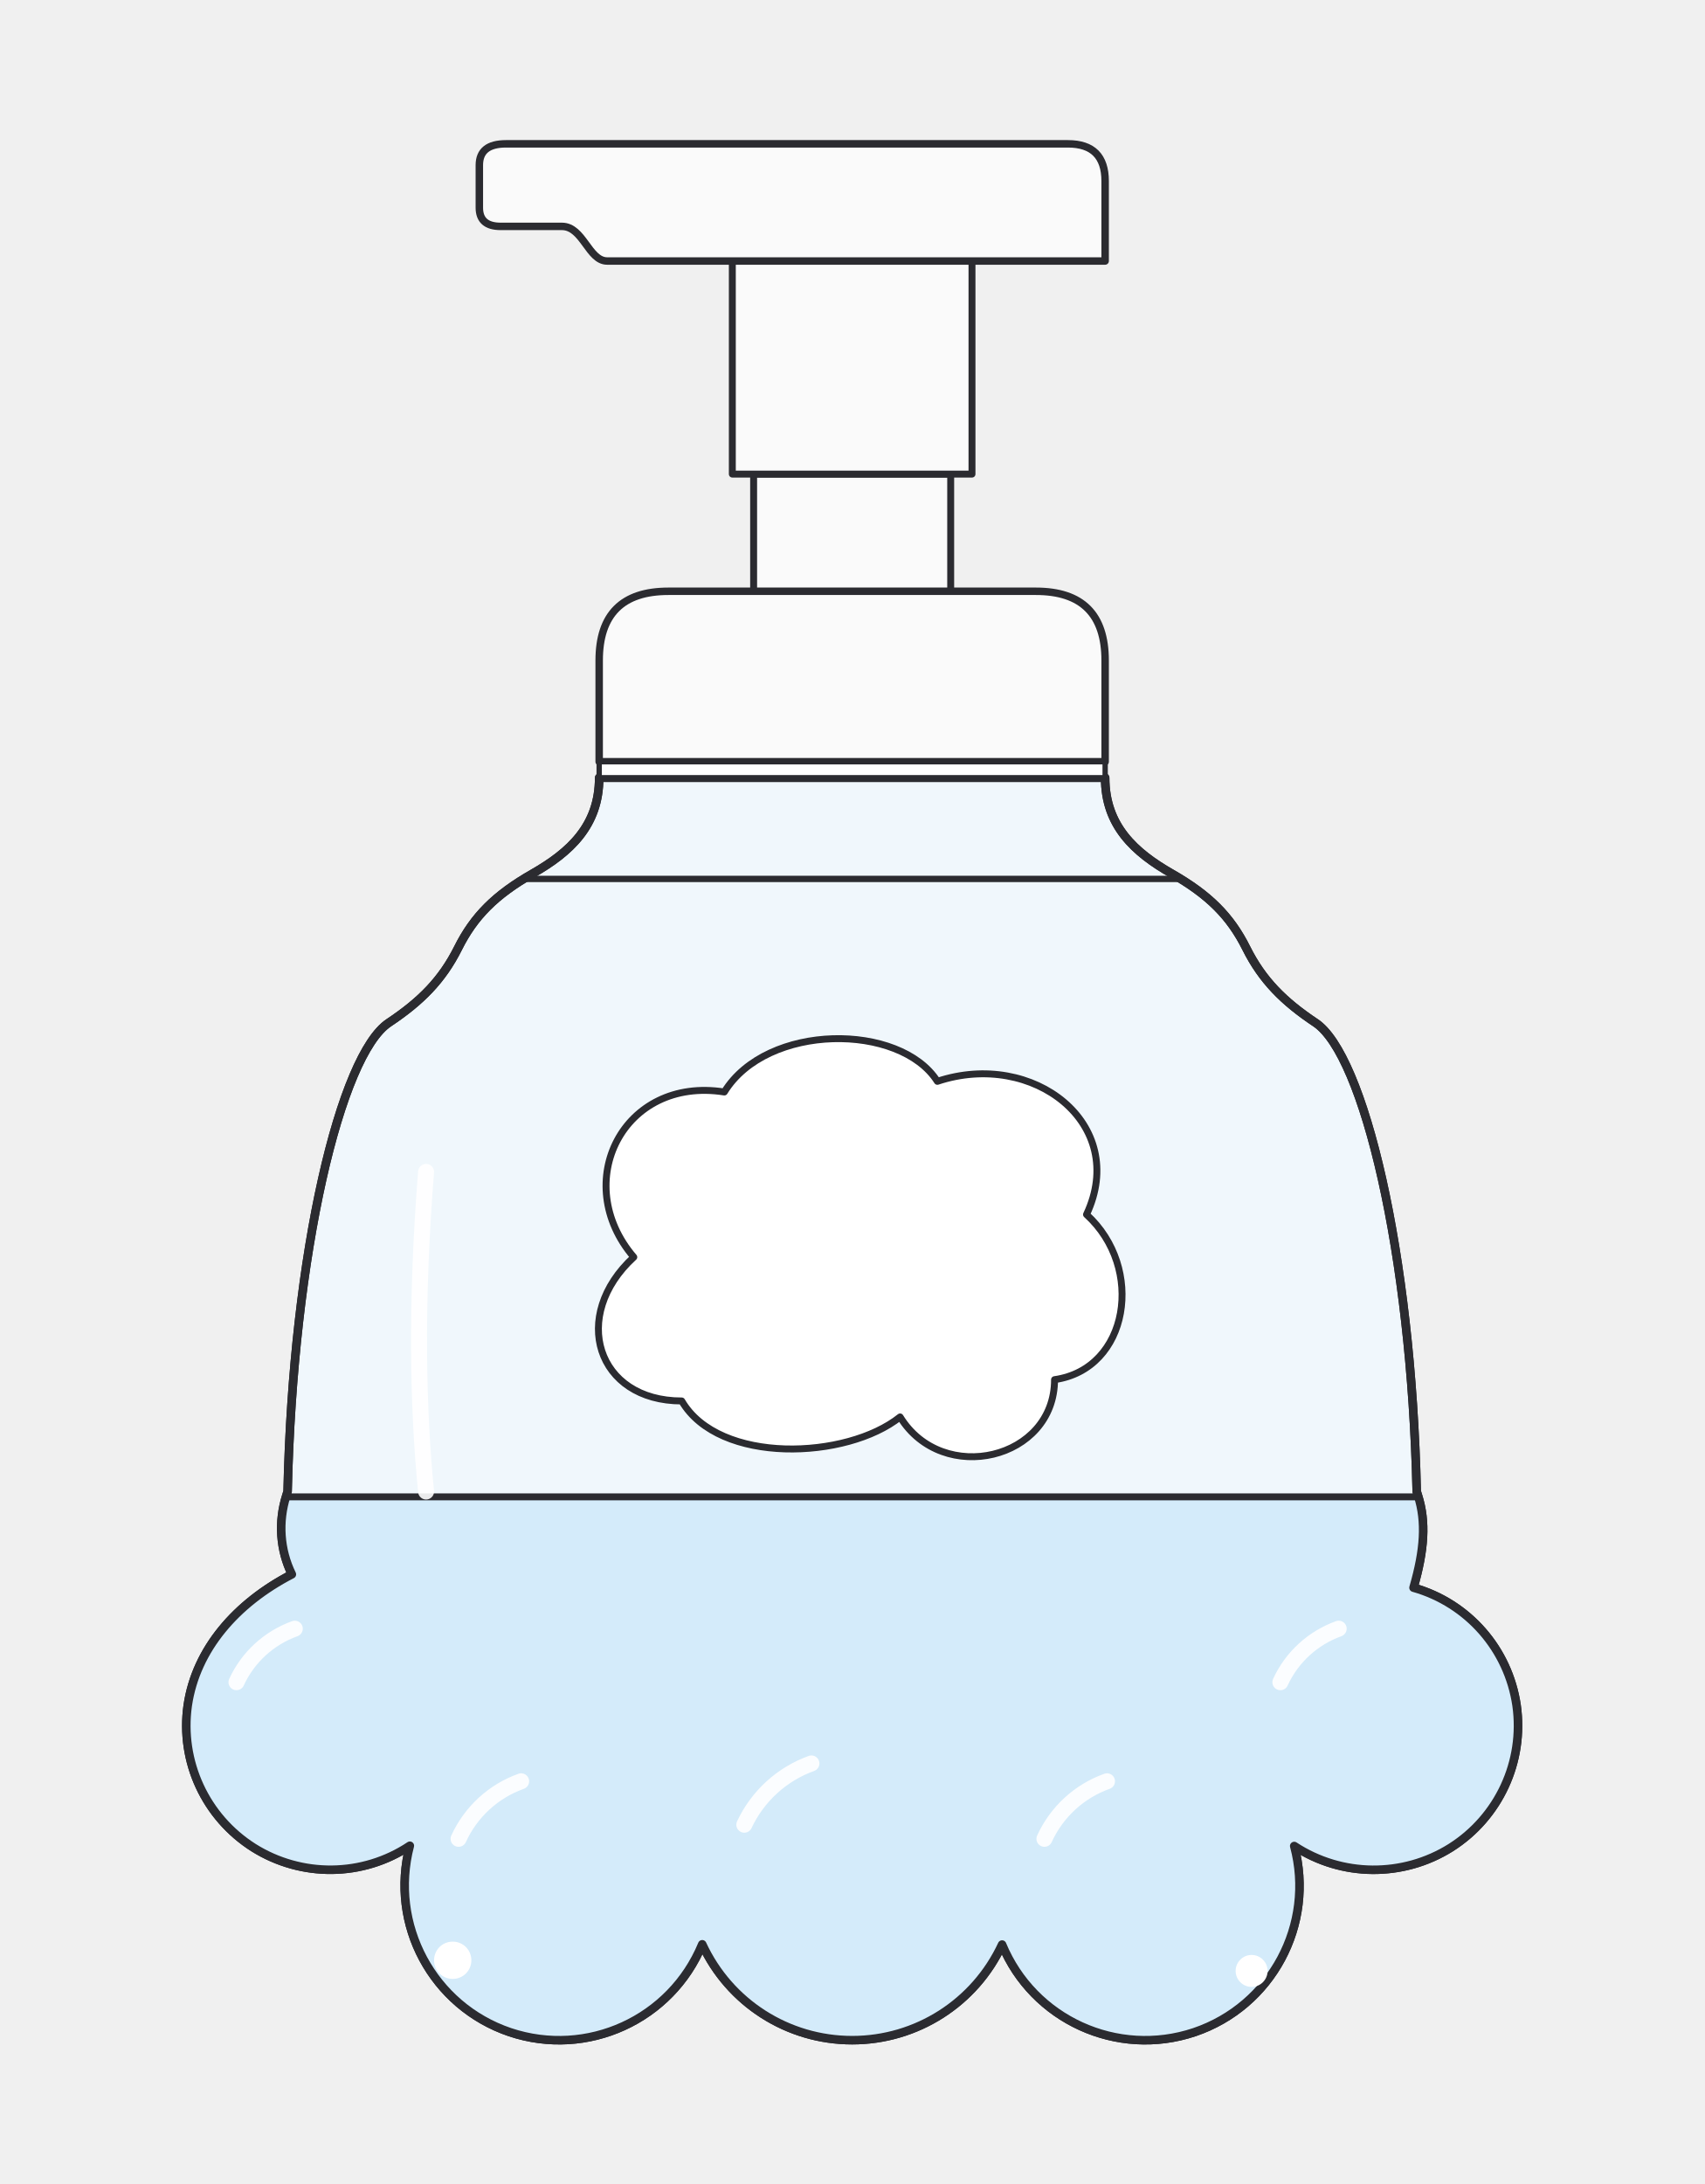
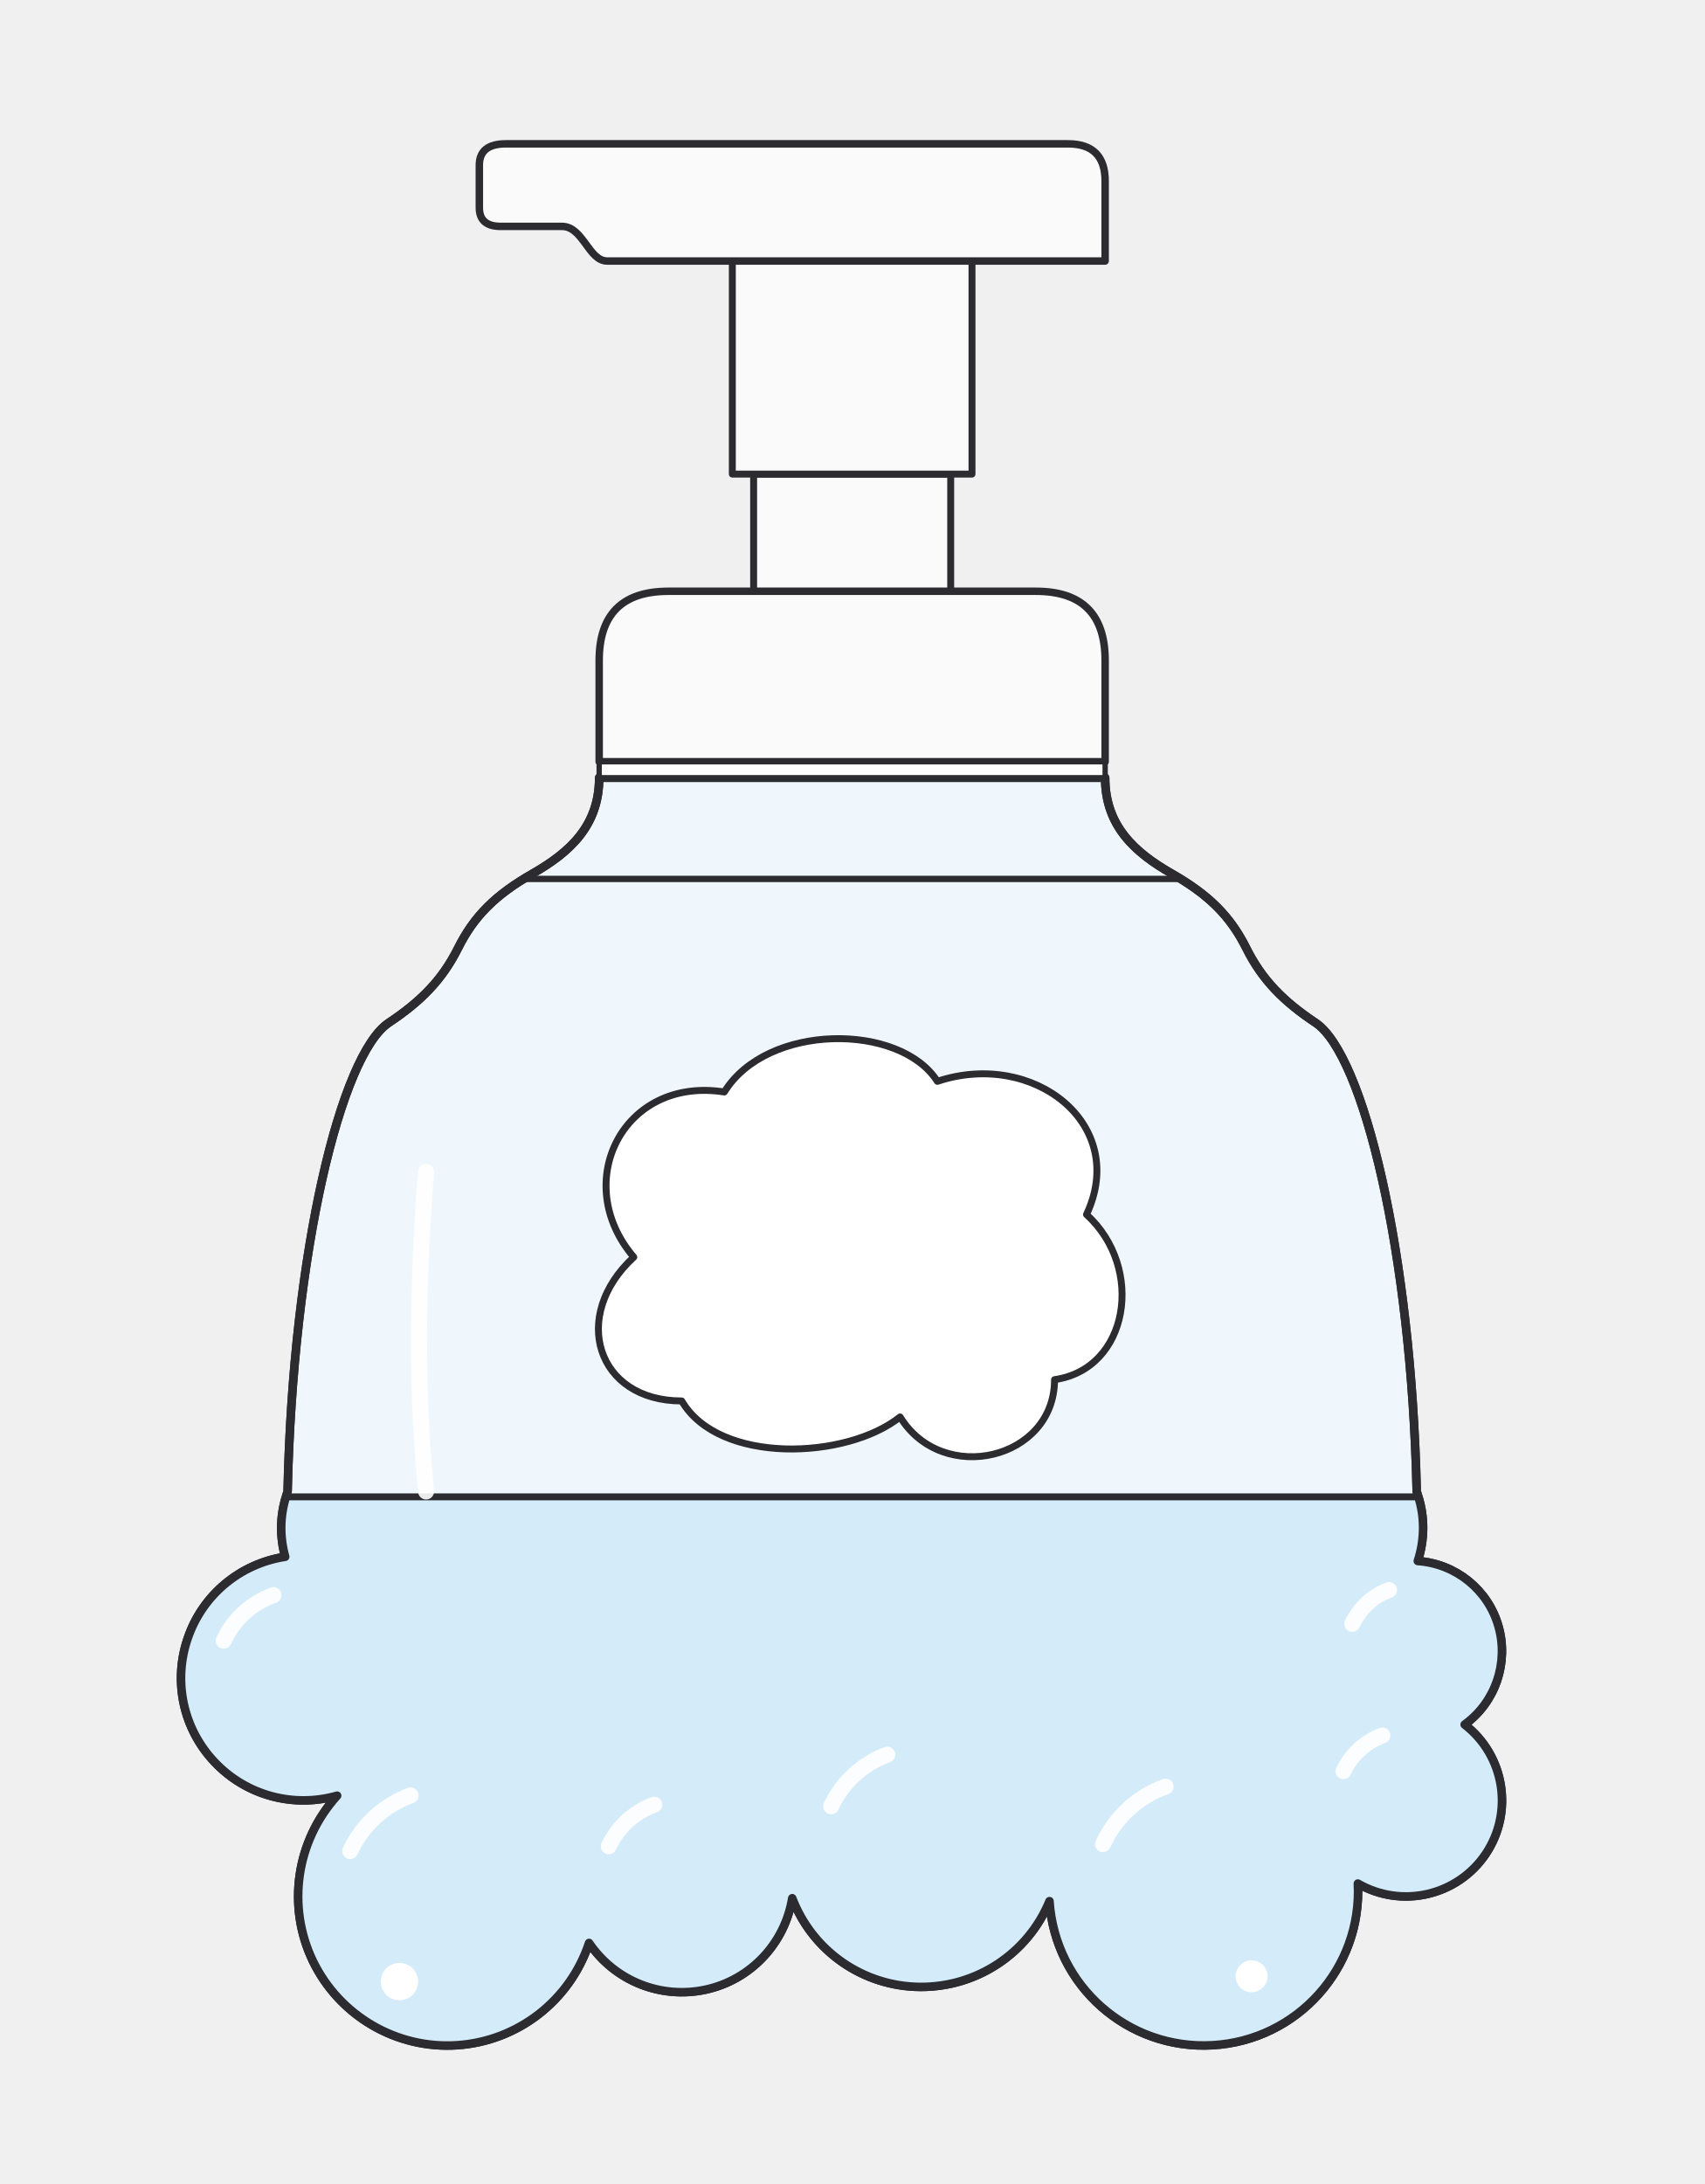
<svg xmlns="http://www.w3.org/2000/svg" width="640" height="820" viewBox="0 0 640 820">
  <defs>
    <clipPath id="clip-body">
-       <path d="M225 292 C225 310 214 320 200 328 C186 336 178 344 172 356 C166 368 158 376 146 384 C128 396 110 470 108 560 L107.5 561.6 C104.4 571.4 105.1 581.9 109.6 591.1 C88.7 601.9 73.6 619.2 70.5 640.3 C67.5 661.4 77.2 682.3 95.2 693.7 C113.2 705.0 136.2 704.8 153.9 693.0 C146.1 722.6 162.5 753.2 191.5 763.0 C220.5 772.7 252.0 758.3 263.7 730.0 C273.9 752.0 295.8 766.0 320.0 766.0 C344.2 766.0 366.1 752.0 376.3 730.1 C388.0 758.3 419.5 772.7 448.5 763.0 C477.5 753.2 493.9 722.6 486.0 693.1 C503.8 704.8 526.8 705.0 544.8 693.7 C562.8 682.3 572.5 661.4 569.5 640.3 C566.4 619.2 551.3 601.9 530.8 596.1 C534.9 581.9 535.6 571.4 532.5 561.6 L532 560 C530 470 512 396 494 384 C482 376 474 368 468 356 C462 344 454 336 440 328 C426 320 415 310 415 292 Z" />
+       <path d="M225 292 C225 310 214 320 200 328 C186 336 178 344 172 356 C166 368 158 376 146 384 C128 396 110 470 108 560 L107.5 561.6 C105.1 569.1 105.0 577.0 107.1 584.5 C90.1 587.1 76.0 598.9 70.5 615.1 C64.9 631.3 68.8 649.2 80.6 661.6 C92.4 674.1 110.1 678.9 126.6 674.2 C111.2 691.2 107.6 715.7 117.5 736.3 C127.5 756.9 148.9 769.4 171.6 767.9 C194.4 766.4 214.0 751.2 221.2 729.5 C230.9 743.8 248.2 750.7 265.1 747.0 C281.9 743.3 294.7 729.7 297.5 712.7 C305.1 732.6 324.1 745.8 345.4 746.0 C366.7 746.2 386.0 733.5 394.1 713.8 C396.2 745.6 423.5 769.7 455.3 767.9 C487.1 766.1 511.5 739.0 509.9 707.2 C526.4 716.7 547.3 711.8 557.9 696.1 C568.5 680.3 565.0 659.1 550.0 647.5 C561.6 639.1 566.6 624.3 562.7 610.6 C558.8 596.9 546.7 587.1 532.4 586.1 C535.0 578.1 535.1 569.6 532.5 561.6 L532 560 C530 470 512 396 494 384 C482 376 474 368 468 356 C462 344 454 336 440 328 C426 320 415 310 415 292 Z" />
    </clipPath>
  </defs>
-   <path id="body" d="M225 292 C225 310 214 320 200 328 C186 336 178 344 172 356 C166 368 158 376 146 384 C128 396 110 470 108 560 L107.5 561.6 C104.4 571.4 105.1 581.9 109.6 591.1 C88.7 601.9 73.6 619.2 70.5 640.3 C67.5 661.4 77.2 682.3 95.2 693.7 C113.2 705.0 136.2 704.8 153.9 693.0 C146.1 722.6 162.5 753.2 191.5 763.0 C220.5 772.7 252.0 758.3 263.7 730.0 C273.9 752.0 295.8 766.0 320.0 766.0 C344.2 766.0 366.1 752.0 376.3 730.1 C388.0 758.3 419.5 772.7 448.5 763.0 C477.5 753.2 493.9 722.6 486.0 693.1 C503.8 704.8 526.8 705.0 544.8 693.7 C562.8 682.3 572.5 661.4 569.5 640.3 C566.4 619.2 551.3 601.9 530.8 596.1 C534.9 581.9 535.6 571.4 532.5 561.6 L532 560 C530 470 512 396 494 384 C482 376 474 368 468 356 C462 344 454 336 440 328 C426 320 415 310 415 292 Z" fill="#f0f7fc" stroke="#2b2b30" stroke-width="3.2" stroke-linejoin="round" stroke-linecap="round" />
+   <path id="body" d="M225 292 C225 310 214 320 200 328 C186 336 178 344 172 356 C166 368 158 376 146 384 C128 396 110 470 108 560 L107.5 561.6 C105.1 569.1 105.0 577.0 107.1 584.5 C90.1 587.1 76.0 598.9 70.5 615.1 C64.9 631.3 68.8 649.2 80.6 661.6 C92.4 674.1 110.1 678.9 126.6 674.2 C111.2 691.2 107.6 715.7 117.5 736.3 C127.5 756.9 148.9 769.4 171.6 767.9 C194.4 766.4 214.0 751.2 221.2 729.5 C230.9 743.8 248.2 750.7 265.1 747.0 C281.9 743.3 294.7 729.7 297.5 712.7 C305.1 732.6 324.1 745.8 345.4 746.0 C366.7 746.2 386.0 733.5 394.1 713.8 C396.2 745.6 423.5 769.7 455.3 767.9 C487.1 766.1 511.5 739.0 509.9 707.2 C526.4 716.7 547.3 711.8 557.9 696.1 C568.5 680.3 565.0 659.1 550.0 647.5 C561.6 639.1 566.6 624.3 562.7 610.6 C558.8 596.9 546.7 587.1 532.4 586.1 C535.0 578.1 535.1 569.6 532.5 561.6 L532 560 C530 470 512 396 494 384 C482 376 474 368 468 356 C462 344 454 336 440 328 C426 320 415 310 415 292 Z" fill="#f0f7fc" stroke="#2b2b30" stroke-width="3.2" stroke-linejoin="round" stroke-linecap="round" />
  <path id="foam_tint" d="M50 562 L590 562 L590 790 L50 790 Z" fill="#d4ebfa" clip-path="url(#clip-body)" />
  <path id="mid_parting_line" d="M50 562 L590 562" fill="none" stroke="#2b2b30" stroke-width="2.6" stroke-linejoin="round" stroke-linecap="round" clip-path="url(#clip-body)" />
  <path id="highlight" d="M160 440 C156 490 157 530 160 560" fill="none" stroke="#ffffff" stroke-width="6" stroke-linecap="round" opacity="0.9" />
  <path id="shoulder_parting_line" d="M90 330 L550 330" fill="none" stroke="#2b2b30" stroke-width="2.4" stroke-linejoin="round" stroke-linecap="round" clip-path="url(#clip-body)" />
  <path id="label" d="M238 472 C214 444 234 404 272 410 C288 384 338 384 352 406 C388 394 424 422 408 456 C430 476 424 514 396 518 C396 548 354 558 338 532 C318 548 270 550 256 526 C224 526 214 494 238 472 Z" fill="#ffffff" stroke="#2b2b30" stroke-width="2.6" stroke-linejoin="round" stroke-linecap="round" />
-   <path id="body_outline" d="M225 292 C225 310 214 320 200 328 C186 336 178 344 172 356 C166 368 158 376 146 384 C128 396 110 470 108 560 L107.5 561.6 C104.4 571.4 105.1 581.9 109.6 591.1 C88.7 601.9 73.6 619.2 70.5 640.3 C67.5 661.4 77.2 682.3 95.2 693.7 C113.2 705.0 136.2 704.8 153.9 693.0 C146.1 722.6 162.5 753.2 191.5 763.0 C220.5 772.7 252.0 758.3 263.7 730.0 C273.9 752.0 295.8 766.0 320.0 766.0 C344.2 766.0 366.1 752.0 376.3 730.1 C388.0 758.3 419.5 772.7 448.5 763.0 C477.5 753.2 493.9 722.6 486.0 693.1 C503.8 704.8 526.8 705.0 544.8 693.7 C562.8 682.3 572.5 661.4 569.5 640.3 C566.4 619.2 551.3 601.9 530.8 596.1 C534.9 581.9 535.6 571.4 532.5 561.6 L532 560 C530 470 512 396 494 384 C482 376 474 368 468 356 C462 344 454 336 440 328 C426 320 415 310 415 292 Z" fill="none" stroke="#2b2b30" stroke-width="3.2" stroke-linejoin="round" stroke-linecap="round" />
-   <path id="foam_highlight" d="M88.8 631.6 C93.1 622.2 101.0 615.0 110.7 611.5 M480.8 631.6 C485.1 622.2 493.0 615.0 502.7 611.5 M172.2 690.4 C176.8 680.3 185.3 672.5 195.7 668.8 M392.2 690.4 C396.8 680.3 405.3 672.5 415.7 668.8 M279.5 685.1 C284.5 674.4 293.6 666.1 304.7 662.1" fill="none" stroke="#ffffff" stroke-width="6" stroke-linecap="round" opacity="0.9" />
-   <path id="foam_bubbles" d="M177 736 C177 739.9 173.9 743 170 743 C166.1 743 163 739.9 163 736 C163 732.1 166.1 729 170 729 C173.9 729 177 732.1 177 736 Z M476 740 C476 743.3 473.3 746 470 746 C466.7 746 464 743.3 464 740 C464 736.7 466.7 734 470 734 C473.3 734 476 736.7 476 740 Z" fill="#ffffff" />
+   <path id="body_outline" d="M225 292 C225 310 214 320 200 328 C186 336 178 344 172 356 C166 368 158 376 146 384 C128 396 110 470 108 560 L107.5 561.6 C105.1 569.1 105.0 577.0 107.1 584.5 C90.1 587.1 76.0 598.9 70.5 615.1 C64.9 631.3 68.8 649.2 80.6 661.6 C92.4 674.1 110.1 678.9 126.6 674.2 C111.2 691.2 107.6 715.7 117.5 736.3 C127.5 756.9 148.9 769.4 171.6 767.9 C194.4 766.4 214.0 751.2 221.2 729.5 C230.9 743.8 248.2 750.7 265.1 747.0 C281.9 743.3 294.7 729.7 297.5 712.7 C305.1 732.6 324.1 745.8 345.4 746.0 C366.7 746.2 386.0 733.5 394.1 713.8 C396.2 745.6 423.5 769.7 455.3 767.9 C487.1 766.1 511.5 739.0 509.9 707.2 C526.4 716.7 547.3 711.8 557.9 696.1 C568.5 680.3 565.0 659.1 550.0 647.5 C561.6 639.1 566.6 624.3 562.7 610.6 C558.8 596.9 546.7 587.1 532.4 586.1 C535.0 578.1 535.1 569.6 532.5 561.6 L532 560 C530 470 512 396 494 384 C482 376 474 368 468 356 C462 344 454 336 440 328 C426 320 415 310 415 292 Z" fill="none" stroke="#2b2b30" stroke-width="3.2" stroke-linejoin="round" stroke-linecap="round" />
+   <path id="foam_highlight" d="M84.0 616.0 C87.7 608.0 94.4 601.9 102.7 598.9 M131.5 695.0 C136.0 685.3 144.2 677.8 154.2 674.1 M228.6 693.2 C232.0 686.0 238.1 680.3 245.7 677.6 M312.1 678.2 C316.3 669.2 323.9 662.2 333.2 658.8 M414.2 692.4 C418.8 682.3 427.3 674.5 437.7 670.8 M504.5 665.0 C507.4 658.8 512.7 654.0 519.1 651.6 M507.8 609.7 C510.6 603.8 515.5 599.2 521.6 597.0" fill="none" stroke="#ffffff" stroke-width="6" stroke-linecap="round" opacity="0.9" />
+   <path id="foam_bubbles" d="M157 744 C157 747.9 153.9 751 150 751 C146.1 751 143 747.9 143 744 C143 740.1 146.1 737 150 737 C153.9 737 157 740.1 157 744 Z M476 742 C476 745.3 473.3 748 470 748 C466.7 748 464 745.3 464 742 C464 738.7 466.7 736 470 736 C473.3 736 476 738.7 476 742 Z" fill="#ffffff" />
  <path id="stem_lower" d="M283 178 L357 178 L357 224 L283 224 Z" fill="#fafafa" stroke="#2b2b30" stroke-width="2.6" stroke-linejoin="round" stroke-linecap="round" />
  <path id="stem_upper" d="M275 98 L365 98 L365 178 L275 178 Z" fill="#fafafa" stroke="#2b2b30" stroke-width="2.6" stroke-linejoin="round" stroke-linecap="round" />
  <path id="cap" d="M225 286 L225 248 Q225 222 251 222 L389 222 Q415 222 415 248 L415 286 Z" fill="#fafafa" stroke="#2b2b30" stroke-width="2.8" stroke-linejoin="round" stroke-linecap="round" />
  <path id="cap_ring" d="M225 286 L415 286 L415 292 L225 292 Z" fill="#ffffff" stroke="#2b2b30" stroke-width="2.0" stroke-linejoin="round" stroke-linecap="round" />
  <path id="pump_head" d="M190 54 L401 54 Q415 54 415 68 L415 98 L228 98 C221 98 219 85 211 85 L188 85 Q180 85 180 78 L180 62 Q180 54 190 54 Z" fill="#fafafa" stroke="#2b2b30" stroke-width="2.8" stroke-linejoin="round" stroke-linecap="round" />
</svg>
